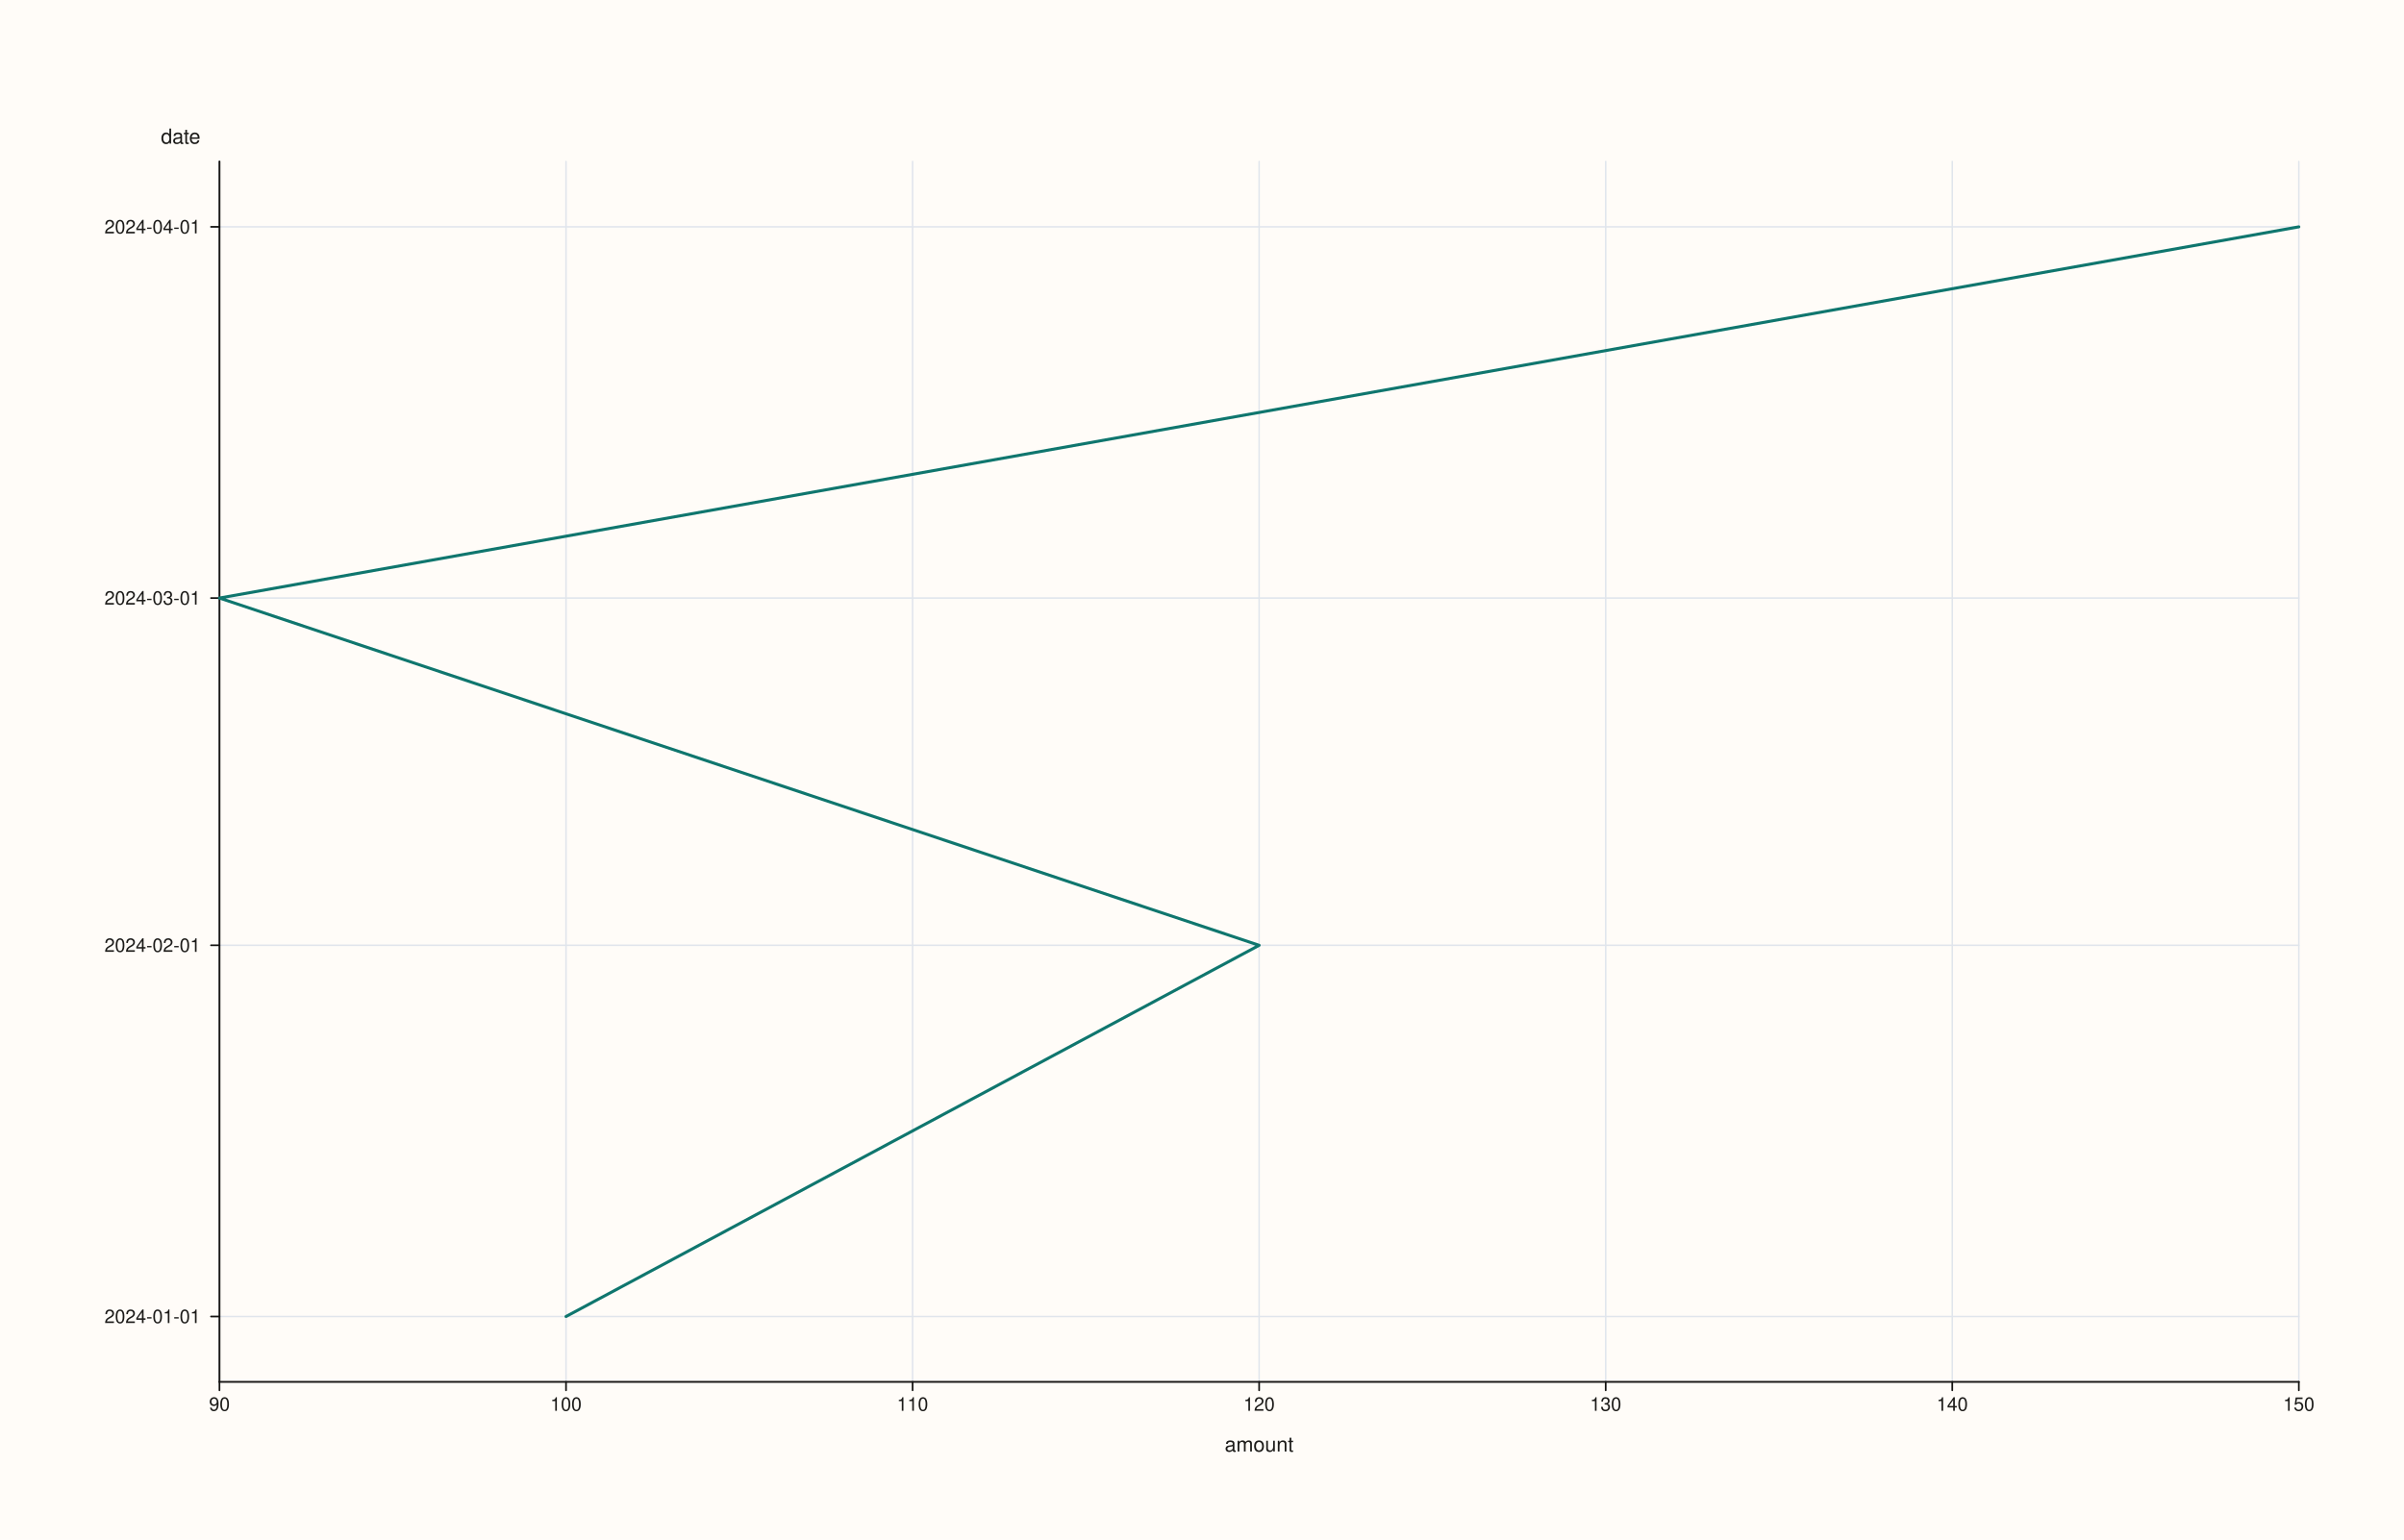
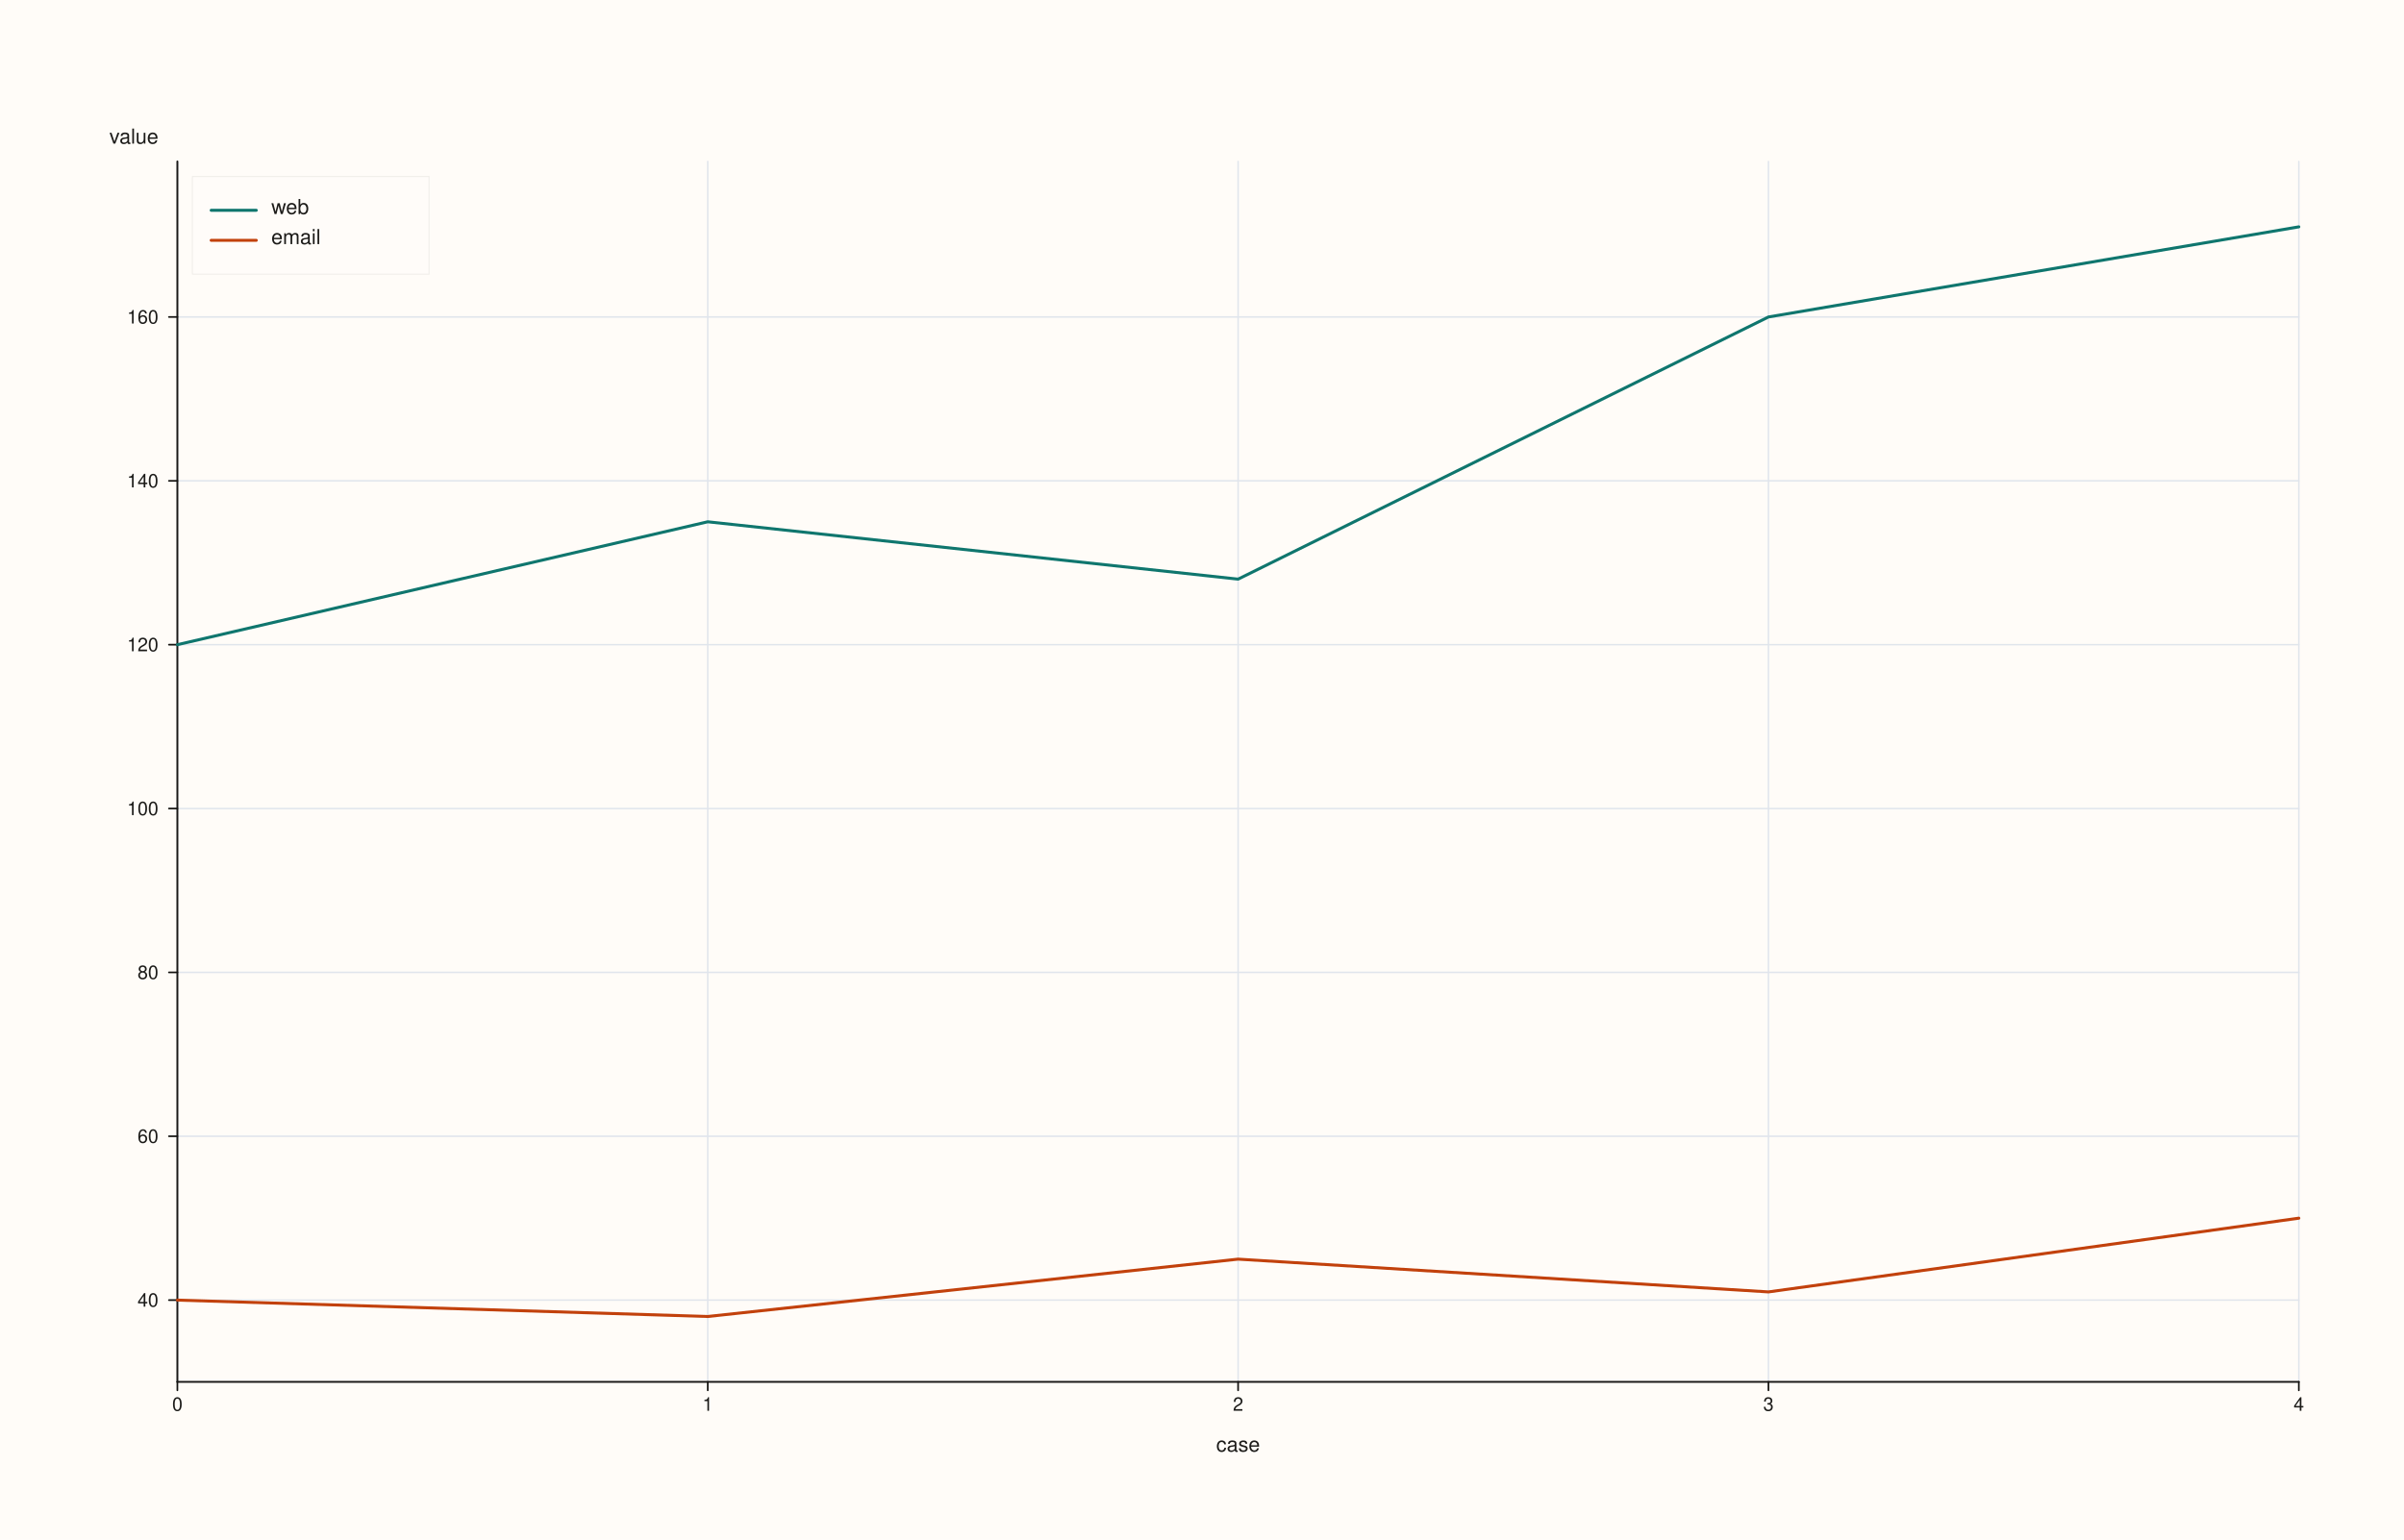
<svg xmlns="http://www.w3.org/2000/svg" width="1280" height="820" viewBox="0 0 1280 820">
  <rect x="0" y="0" width="1280" height="820" fill="rgb(255,252,248)" fill-opacity="1" />
  <path d="M 0 0 L 1280 0 L 1280 820 L 0 820 Z" stroke="none" fill="rgb(255,252,248)" fill-opacity="1" stroke-linejoin="round" stroke-linecap="round" />
  <path d="M 28 28 L 1252 28 L 1252 792 L 28 792 Z" stroke="none" fill="rgb(255,252,248)" fill-opacity="1" stroke-linejoin="round" stroke-linecap="round" />
-   <path d="M 116.85 86 L 116.85 736 " stroke="rgb(224,229,236)" stroke-opacity="1" stroke-width="0.8" fill="none" stroke-linejoin="round" stroke-linecap="round" />
-   <path d="M 301.375 86 L 301.375 736 " stroke="rgb(224,229,236)" stroke-opacity="1" stroke-width="0.8" fill="none" stroke-linejoin="round" stroke-linecap="round" />
-   <path d="M 485.9 86 L 485.9 736 " stroke="rgb(224,229,236)" stroke-opacity="1" stroke-width="0.8" fill="none" stroke-linejoin="round" stroke-linecap="round" />
-   <path d="M 670.425 86 L 670.425 736 " stroke="rgb(224,229,236)" stroke-opacity="1" stroke-width="0.8" fill="none" stroke-linejoin="round" stroke-linecap="round" />
-   <path d="M 854.95 86 L 854.95 736 " stroke="rgb(224,229,236)" stroke-opacity="1" stroke-width="0.8" fill="none" stroke-linejoin="round" stroke-linecap="round" />
-   <path d="M 1039.475 86 L 1039.475 736 " stroke="rgb(224,229,236)" stroke-opacity="1" stroke-width="0.8" fill="none" stroke-linejoin="round" stroke-linecap="round" />
+   <path d="M 94.45 86 L 94.45 736 " stroke="rgb(224,229,236)" stroke-opacity="1" stroke-width="0.8" fill="none" stroke-linejoin="round" stroke-linecap="round" />
+   <path d="M 376.837 86 L 376.837 736 " stroke="rgb(224,229,236)" stroke-opacity="1" stroke-width="0.8" fill="none" stroke-linejoin="round" stroke-linecap="round" />
+   <path d="M 659.225 86 L 659.225 736 " stroke="rgb(224,229,236)" stroke-opacity="1" stroke-width="0.8" fill="none" stroke-linejoin="round" stroke-linecap="round" />
+   <path d="M 941.612 86 L 941.612 736 " stroke="rgb(224,229,236)" stroke-opacity="1" stroke-width="0.8" fill="none" stroke-linejoin="round" stroke-linecap="round" />
  <path d="M 1224 86 L 1224 736 " stroke="rgb(224,229,236)" stroke-opacity="1" stroke-width="0.8" fill="none" stroke-linejoin="round" stroke-linecap="round" />
-   <path d="M 116.85 701.179 L 1224 701.179 " stroke="rgb(224,229,236)" stroke-opacity="1" stroke-width="0.8" fill="none" stroke-linejoin="round" stroke-linecap="round" />
-   <path d="M 116.85 503.474 L 1224 503.474 " stroke="rgb(224,229,236)" stroke-opacity="1" stroke-width="0.8" fill="none" stroke-linejoin="round" stroke-linecap="round" />
-   <path d="M 116.85 318.526 L 1224 318.526 " stroke="rgb(224,229,236)" stroke-opacity="1" stroke-width="0.8" fill="none" stroke-linejoin="round" stroke-linecap="round" />
-   <path d="M 116.85 120.821 L 1224 120.821 " stroke="rgb(224,229,236)" stroke-opacity="1" stroke-width="0.8" fill="none" stroke-linejoin="round" stroke-linecap="round" />
-   <path d="M 116.85 736 L 1224 736 " stroke="rgb(25,24,23)" stroke-opacity="1" stroke-width="1" fill="none" stroke-linejoin="round" stroke-linecap="round" />
-   <path d="M 116.85 86 L 116.85 736 " stroke="rgb(25,24,23)" stroke-opacity="1" stroke-width="1" fill="none" stroke-linejoin="round" stroke-linecap="round" />
-   <path d="M 116.85 736 L 116.85 740.5 " stroke="rgb(20,19,17)" stroke-opacity="1" stroke-width="0.9" fill="none" stroke-linejoin="round" stroke-linecap="round" />
-   <text x="116.85" y="751.4" font-family="Helvetica, Arial, sans-serif" font-size="10" fill="rgb(28,27,25)" fill-opacity="1" text-anchor="middle">90</text>
-   <path d="M 301.375 736 L 301.375 740.5 " stroke="rgb(20,19,17)" stroke-opacity="1" stroke-width="0.9" fill="none" stroke-linejoin="round" stroke-linecap="round" />
-   <text x="301.375" y="751.4" font-family="Helvetica, Arial, sans-serif" font-size="10" fill="rgb(28,27,25)" fill-opacity="1" text-anchor="middle">100</text>
-   <path d="M 485.9 736 L 485.9 740.5 " stroke="rgb(20,19,17)" stroke-opacity="1" stroke-width="0.9" fill="none" stroke-linejoin="round" stroke-linecap="round" />
-   <text x="485.9" y="751.4" font-family="Helvetica, Arial, sans-serif" font-size="10" fill="rgb(28,27,25)" fill-opacity="1" text-anchor="middle">110</text>
-   <path d="M 670.425 736 L 670.425 740.5 " stroke="rgb(20,19,17)" stroke-opacity="1" stroke-width="0.9" fill="none" stroke-linejoin="round" stroke-linecap="round" />
-   <text x="670.425" y="751.4" font-family="Helvetica, Arial, sans-serif" font-size="10" fill="rgb(28,27,25)" fill-opacity="1" text-anchor="middle">120</text>
-   <path d="M 854.95 736 L 854.95 740.5 " stroke="rgb(20,19,17)" stroke-opacity="1" stroke-width="0.9" fill="none" stroke-linejoin="round" stroke-linecap="round" />
-   <text x="854.95" y="751.4" font-family="Helvetica, Arial, sans-serif" font-size="10" fill="rgb(28,27,25)" fill-opacity="1" text-anchor="middle">130</text>
-   <path d="M 1039.475 736 L 1039.475 740.5 " stroke="rgb(20,19,17)" stroke-opacity="1" stroke-width="0.9" fill="none" stroke-linejoin="round" stroke-linecap="round" />
-   <text x="1039.475" y="751.4" font-family="Helvetica, Arial, sans-serif" font-size="10" fill="rgb(28,27,25)" fill-opacity="1" text-anchor="middle">140</text>
+   <path d="M 94.45 692.451 L 1224 692.451 " stroke="rgb(224,229,236)" stroke-opacity="1" stroke-width="0.8" fill="none" stroke-linejoin="round" stroke-linecap="round" />
+   <path d="M 94.45 605.18 L 1224 605.18 " stroke="rgb(224,229,236)" stroke-opacity="1" stroke-width="0.8" fill="none" stroke-linejoin="round" stroke-linecap="round" />
+   <path d="M 94.45 517.908 L 1224 517.908 " stroke="rgb(224,229,236)" stroke-opacity="1" stroke-width="0.8" fill="none" stroke-linejoin="round" stroke-linecap="round" />
+   <path d="M 94.45 430.636 L 1224 430.636 " stroke="rgb(224,229,236)" stroke-opacity="1" stroke-width="0.8" fill="none" stroke-linejoin="round" stroke-linecap="round" />
+   <path d="M 94.45 343.364 L 1224 343.364 " stroke="rgb(224,229,236)" stroke-opacity="1" stroke-width="0.8" fill="none" stroke-linejoin="round" stroke-linecap="round" />
+   <path d="M 94.45 256.093 L 1224 256.093 " stroke="rgb(224,229,236)" stroke-opacity="1" stroke-width="0.8" fill="none" stroke-linejoin="round" stroke-linecap="round" />
+   <path d="M 94.45 168.821 L 1224 168.821 " stroke="rgb(224,229,236)" stroke-opacity="1" stroke-width="0.8" fill="none" stroke-linejoin="round" stroke-linecap="round" />
+   <path d="M 94.45 736 L 1224 736 " stroke="rgb(25,24,23)" stroke-opacity="1" stroke-width="1" fill="none" stroke-linejoin="round" stroke-linecap="round" />
+   <path d="M 94.45 86 L 94.45 736 " stroke="rgb(25,24,23)" stroke-opacity="1" stroke-width="1" fill="none" stroke-linejoin="round" stroke-linecap="round" />
+   <path d="M 94.45 736 L 94.45 740.5 " stroke="rgb(20,19,17)" stroke-opacity="1" stroke-width="0.9" fill="none" stroke-linejoin="round" stroke-linecap="round" />
+   <text x="94.45" y="751.4" font-family="Helvetica, Arial, sans-serif" font-size="10" fill="rgb(28,27,25)" fill-opacity="1" text-anchor="middle">0</text>
+   <path d="M 376.837 736 L 376.837 740.5 " stroke="rgb(20,19,17)" stroke-opacity="1" stroke-width="0.9" fill="none" stroke-linejoin="round" stroke-linecap="round" />
+   <text x="376.837" y="751.4" font-family="Helvetica, Arial, sans-serif" font-size="10" fill="rgb(28,27,25)" fill-opacity="1" text-anchor="middle">1</text>
+   <path d="M 659.225 736 L 659.225 740.5 " stroke="rgb(20,19,17)" stroke-opacity="1" stroke-width="0.9" fill="none" stroke-linejoin="round" stroke-linecap="round" />
+   <text x="659.225" y="751.4" font-family="Helvetica, Arial, sans-serif" font-size="10" fill="rgb(28,27,25)" fill-opacity="1" text-anchor="middle">2</text>
+   <path d="M 941.612 736 L 941.612 740.5 " stroke="rgb(20,19,17)" stroke-opacity="1" stroke-width="0.9" fill="none" stroke-linejoin="round" stroke-linecap="round" />
+   <text x="941.612" y="751.4" font-family="Helvetica, Arial, sans-serif" font-size="10" fill="rgb(28,27,25)" fill-opacity="1" text-anchor="middle">3</text>
  <path d="M 1224 736 L 1224 740.5 " stroke="rgb(20,19,17)" stroke-opacity="1" stroke-width="0.9" fill="none" stroke-linejoin="round" stroke-linecap="round" />
-   <text x="1224" y="751.4" font-family="Helvetica, Arial, sans-serif" font-size="10" fill="rgb(28,27,25)" fill-opacity="1" text-anchor="middle">150</text>
-   <path d="M 112.35 701.179 L 116.85 701.179 " stroke="rgb(20,19,17)" stroke-opacity="1" stroke-width="0.9" fill="none" stroke-linejoin="round" stroke-linecap="round" />
-   <text x="106.75" y="704.679" font-family="Helvetica, Arial, sans-serif" font-size="10" fill="rgb(28,27,25)" fill-opacity="1" text-anchor="end">2024-01-01</text>
-   <path d="M 112.35 503.474 L 116.85 503.474 " stroke="rgb(20,19,17)" stroke-opacity="1" stroke-width="0.9" fill="none" stroke-linejoin="round" stroke-linecap="round" />
-   <text x="106.75" y="506.974" font-family="Helvetica, Arial, sans-serif" font-size="10" fill="rgb(28,27,25)" fill-opacity="1" text-anchor="end">2024-02-01</text>
-   <path d="M 112.35 318.526 L 116.85 318.526 " stroke="rgb(20,19,17)" stroke-opacity="1" stroke-width="0.9" fill="none" stroke-linejoin="round" stroke-linecap="round" />
-   <text x="106.75" y="322.026" font-family="Helvetica, Arial, sans-serif" font-size="10" fill="rgb(28,27,25)" fill-opacity="1" text-anchor="end">2024-03-01</text>
-   <path d="M 112.35 120.821 L 116.85 120.821 " stroke="rgb(20,19,17)" stroke-opacity="1" stroke-width="0.9" fill="none" stroke-linejoin="round" stroke-linecap="round" />
-   <text x="106.75" y="124.321" font-family="Helvetica, Arial, sans-serif" font-size="10" fill="rgb(28,27,25)" fill-opacity="1" text-anchor="end">2024-04-01</text>
-   <text x="670.425" y="773.1" font-family="Helvetica, Arial, sans-serif" font-size="11" fill="rgb(28,27,25)" fill-opacity="1" text-anchor="middle">amount</text>
-   <text x="106.75" y="76.5" font-family="Helvetica, Arial, sans-serif" font-size="11" fill="rgb(28,27,25)" fill-opacity="1" text-anchor="end">date</text>
+   <text x="1224" y="751.4" font-family="Helvetica, Arial, sans-serif" font-size="10" fill="rgb(28,27,25)" fill-opacity="1" text-anchor="middle">4</text>
+   <path d="M 89.95 692.451 L 94.45 692.451 " stroke="rgb(20,19,17)" stroke-opacity="1" stroke-width="0.9" fill="none" stroke-linejoin="round" stroke-linecap="round" />
+   <text x="84.35" y="695.951" font-family="Helvetica, Arial, sans-serif" font-size="10" fill="rgb(28,27,25)" fill-opacity="1" text-anchor="end">40</text>
+   <path d="M 89.95 605.18 L 94.45 605.18 " stroke="rgb(20,19,17)" stroke-opacity="1" stroke-width="0.9" fill="none" stroke-linejoin="round" stroke-linecap="round" />
+   <text x="84.35" y="608.68" font-family="Helvetica, Arial, sans-serif" font-size="10" fill="rgb(28,27,25)" fill-opacity="1" text-anchor="end">60</text>
+   <path d="M 89.95 517.908 L 94.45 517.908 " stroke="rgb(20,19,17)" stroke-opacity="1" stroke-width="0.9" fill="none" stroke-linejoin="round" stroke-linecap="round" />
+   <text x="84.35" y="521.408" font-family="Helvetica, Arial, sans-serif" font-size="10" fill="rgb(28,27,25)" fill-opacity="1" text-anchor="end">80</text>
+   <path d="M 89.95 430.636 L 94.45 430.636 " stroke="rgb(20,19,17)" stroke-opacity="1" stroke-width="0.9" fill="none" stroke-linejoin="round" stroke-linecap="round" />
+   <text x="84.35" y="434.136" font-family="Helvetica, Arial, sans-serif" font-size="10" fill="rgb(28,27,25)" fill-opacity="1" text-anchor="end">100</text>
+   <path d="M 89.95 343.364 L 94.45 343.364 " stroke="rgb(20,19,17)" stroke-opacity="1" stroke-width="0.9" fill="none" stroke-linejoin="round" stroke-linecap="round" />
+   <text x="84.35" y="346.864" font-family="Helvetica, Arial, sans-serif" font-size="10" fill="rgb(28,27,25)" fill-opacity="1" text-anchor="end">120</text>
+   <path d="M 89.95 256.093 L 94.45 256.093 " stroke="rgb(20,19,17)" stroke-opacity="1" stroke-width="0.9" fill="none" stroke-linejoin="round" stroke-linecap="round" />
+   <text x="84.35" y="259.593" font-family="Helvetica, Arial, sans-serif" font-size="10" fill="rgb(28,27,25)" fill-opacity="1" text-anchor="end">140</text>
+   <path d="M 89.95 168.821 L 94.45 168.821 " stroke="rgb(20,19,17)" stroke-opacity="1" stroke-width="0.9" fill="none" stroke-linejoin="round" stroke-linecap="round" />
+   <text x="84.35" y="172.321" font-family="Helvetica, Arial, sans-serif" font-size="10" fill="rgb(28,27,25)" fill-opacity="1" text-anchor="end">160</text>
+   <text x="659.225" y="773.1" font-family="Helvetica, Arial, sans-serif" font-size="11" fill="rgb(28,27,25)" fill-opacity="1" text-anchor="middle">case</text>
+   <text x="84.35" y="76.5" font-family="Helvetica, Arial, sans-serif" font-size="11" fill="rgb(28,27,25)" fill-opacity="1" text-anchor="end">value</text>
  <clipPath id="clip1">
-     <rect x="115.25" y="84.4" width="1110.35" height="653.2" />
+     <rect x="92.85" y="84.4" width="1132.75" height="653.2" />
  </clipPath>
  <g clip-path="url(#clip1)">
-     <path d="M 301.375 701.179 L 670.425 503.474 L 116.85 318.526 L 1224 120.821 " stroke="rgb(15,118,110)" stroke-opacity="1" stroke-width="1.6" fill="none" stroke-linejoin="round" stroke-linecap="round" />
+     <path d="M 94.45 343.364 L 376.837 277.911 L 659.225 308.456 L 941.612 168.821 L 1224 120.821 " stroke="rgb(15,118,110)" stroke-opacity="1" stroke-width="1.6" fill="none" stroke-linejoin="round" stroke-linecap="round" />
+     <path d="M 94.45 692.451 L 376.837 701.179 L 659.225 670.634 L 941.612 688.088 L 1224 648.816 " stroke="rgb(194,65,12)" stroke-opacity="1" stroke-width="1.6" fill="none" stroke-linejoin="round" stroke-linecap="round" />
  </g>
+   <path d="M 102.45 94 L 228.45 94 L 228.45 146 L 102.45 146 Z" stroke="rgb(205,203,199)" stroke-opacity="0.28" stroke-width="0.6" fill="rgb(255,252,249)" fill-opacity="0.94" stroke-linejoin="round" stroke-linecap="round" />
+   <path d="M 112.45 112 L 136.45 112 " stroke="rgb(15,118,110)" stroke-opacity="1" stroke-width="1.6" fill="none" stroke-linejoin="round" stroke-linecap="round" />
+   <text x="144.45" y="114" font-family="Helvetica, Arial, sans-serif" font-size="11" fill="rgb(28,27,25)" fill-opacity="1" text-anchor="start">web</text>
+   <path d="M 112.45 128 L 136.45 128 " stroke="rgb(194,65,12)" stroke-opacity="1" stroke-width="1.6" fill="none" stroke-linejoin="round" stroke-linecap="round" />
+   <text x="144.45" y="130" font-family="Helvetica, Arial, sans-serif" font-size="11" fill="rgb(28,27,25)" fill-opacity="1" text-anchor="start">email</text>
</svg>
